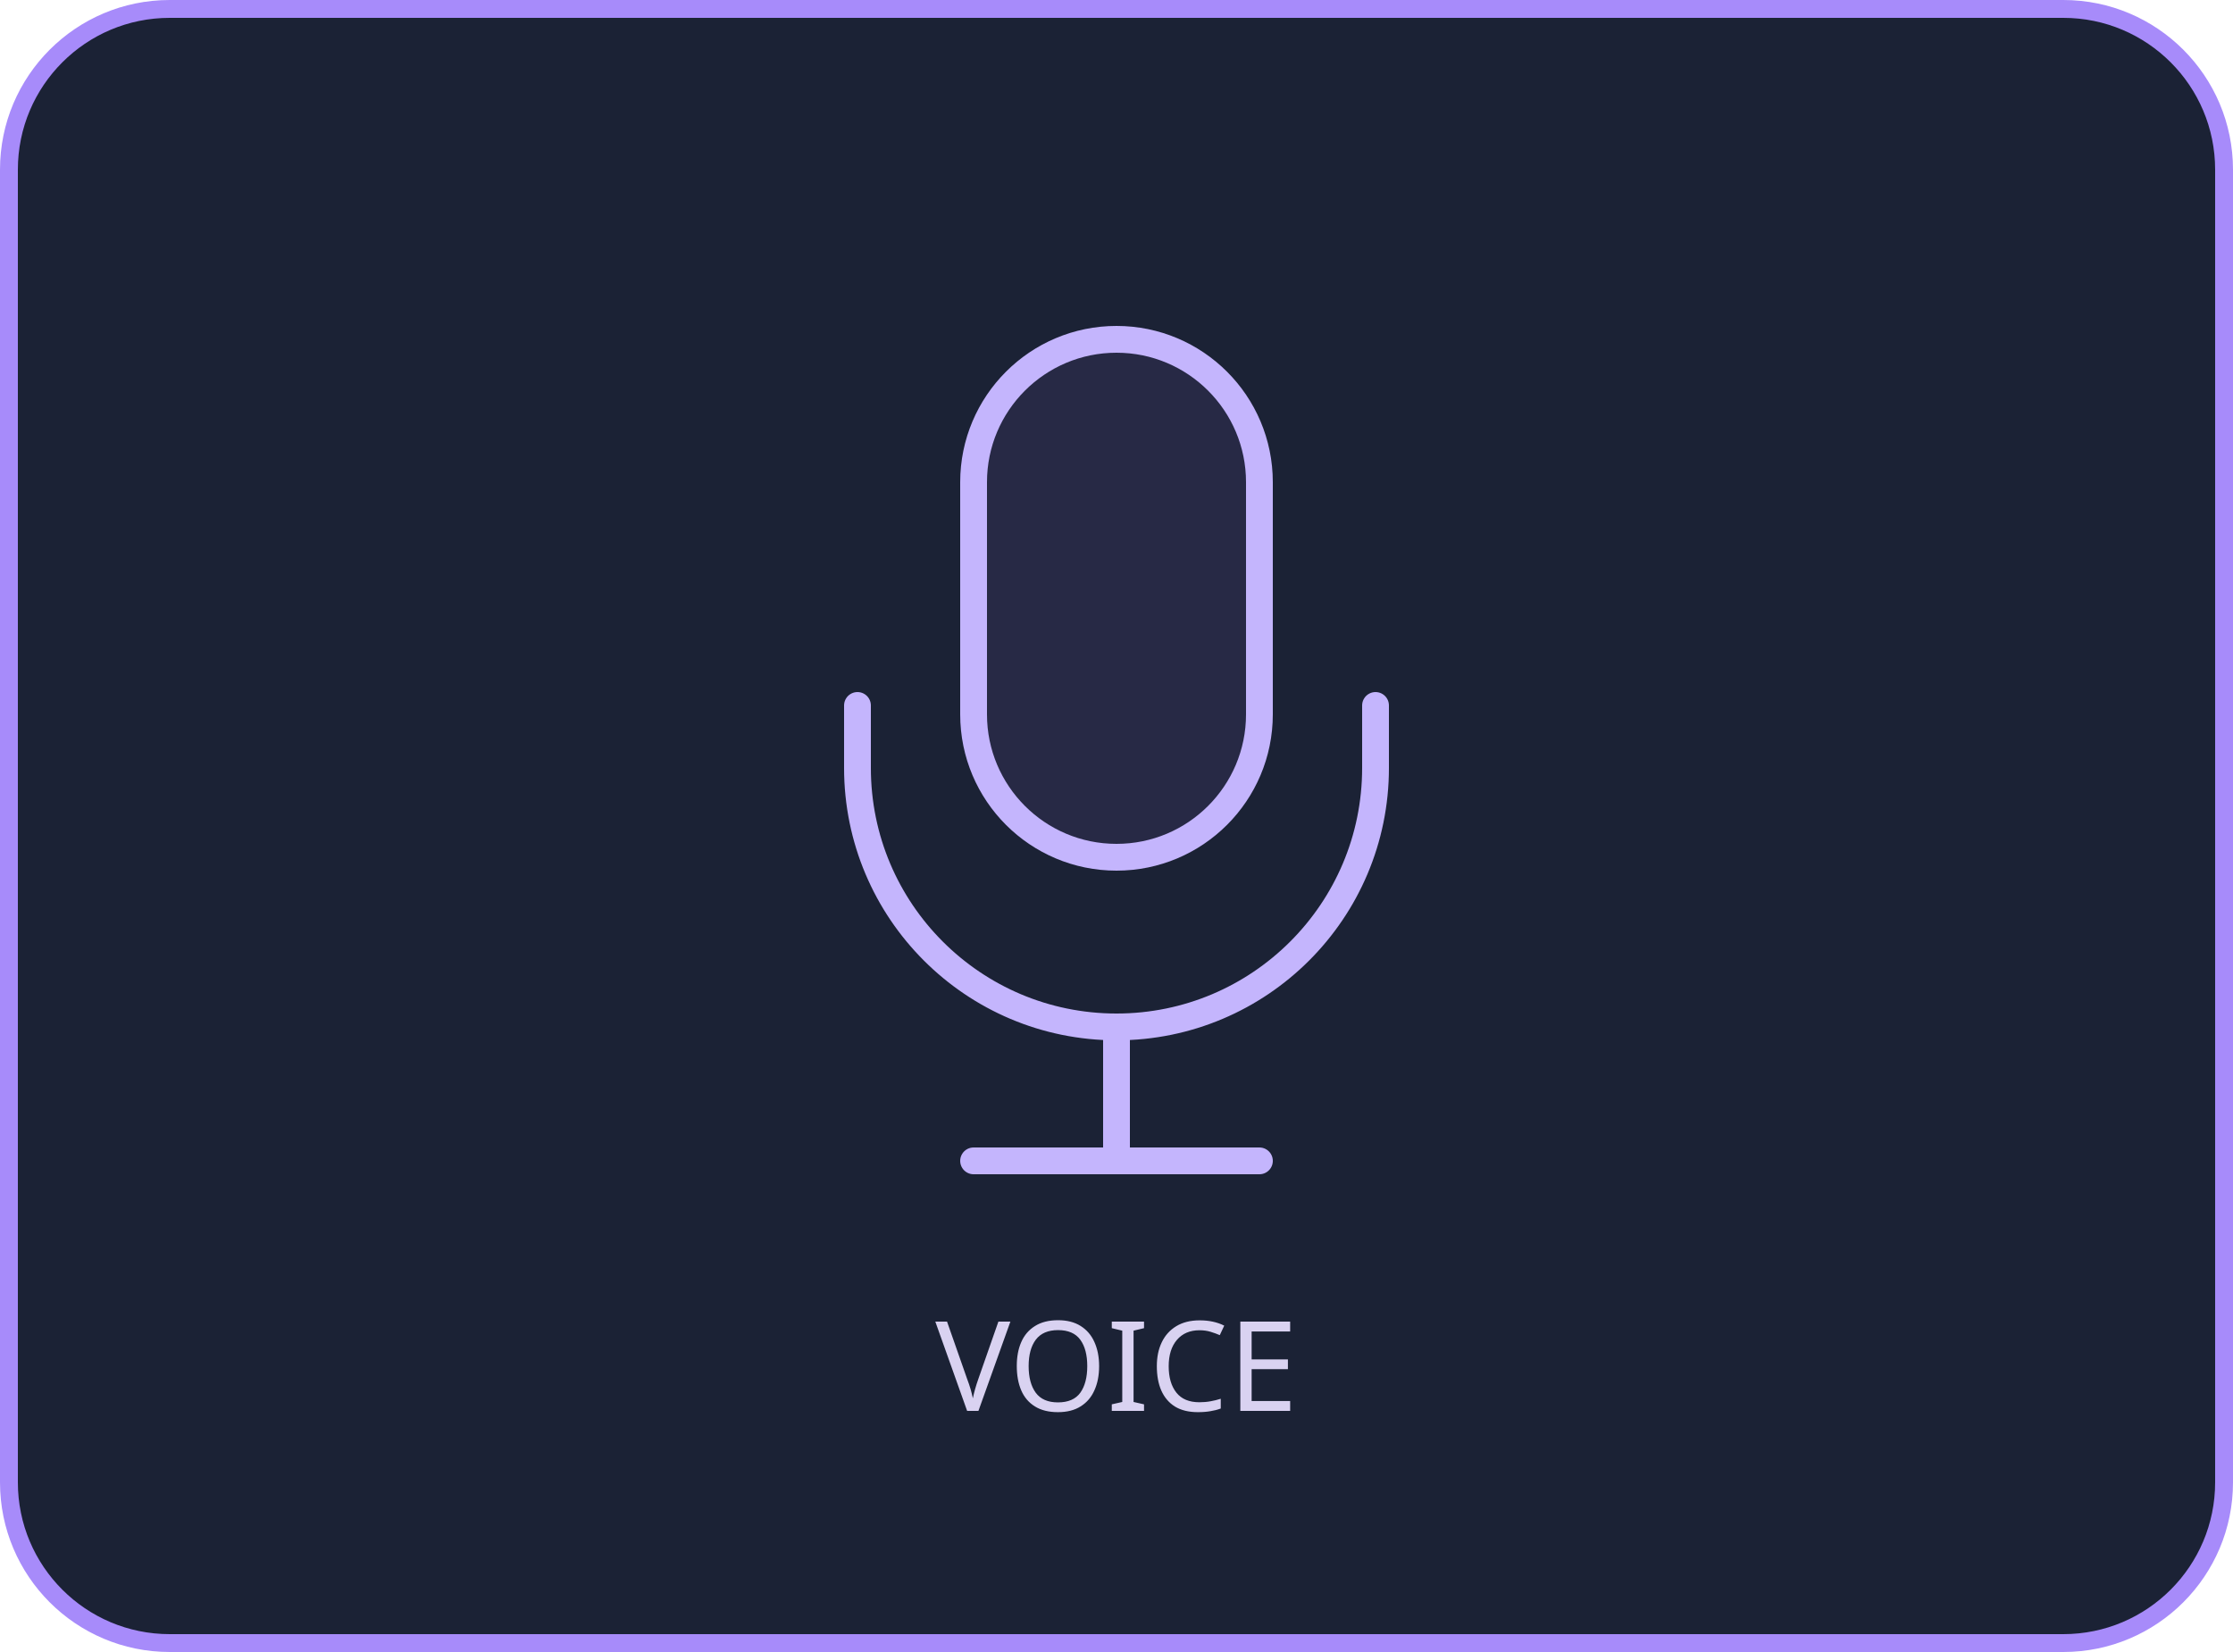
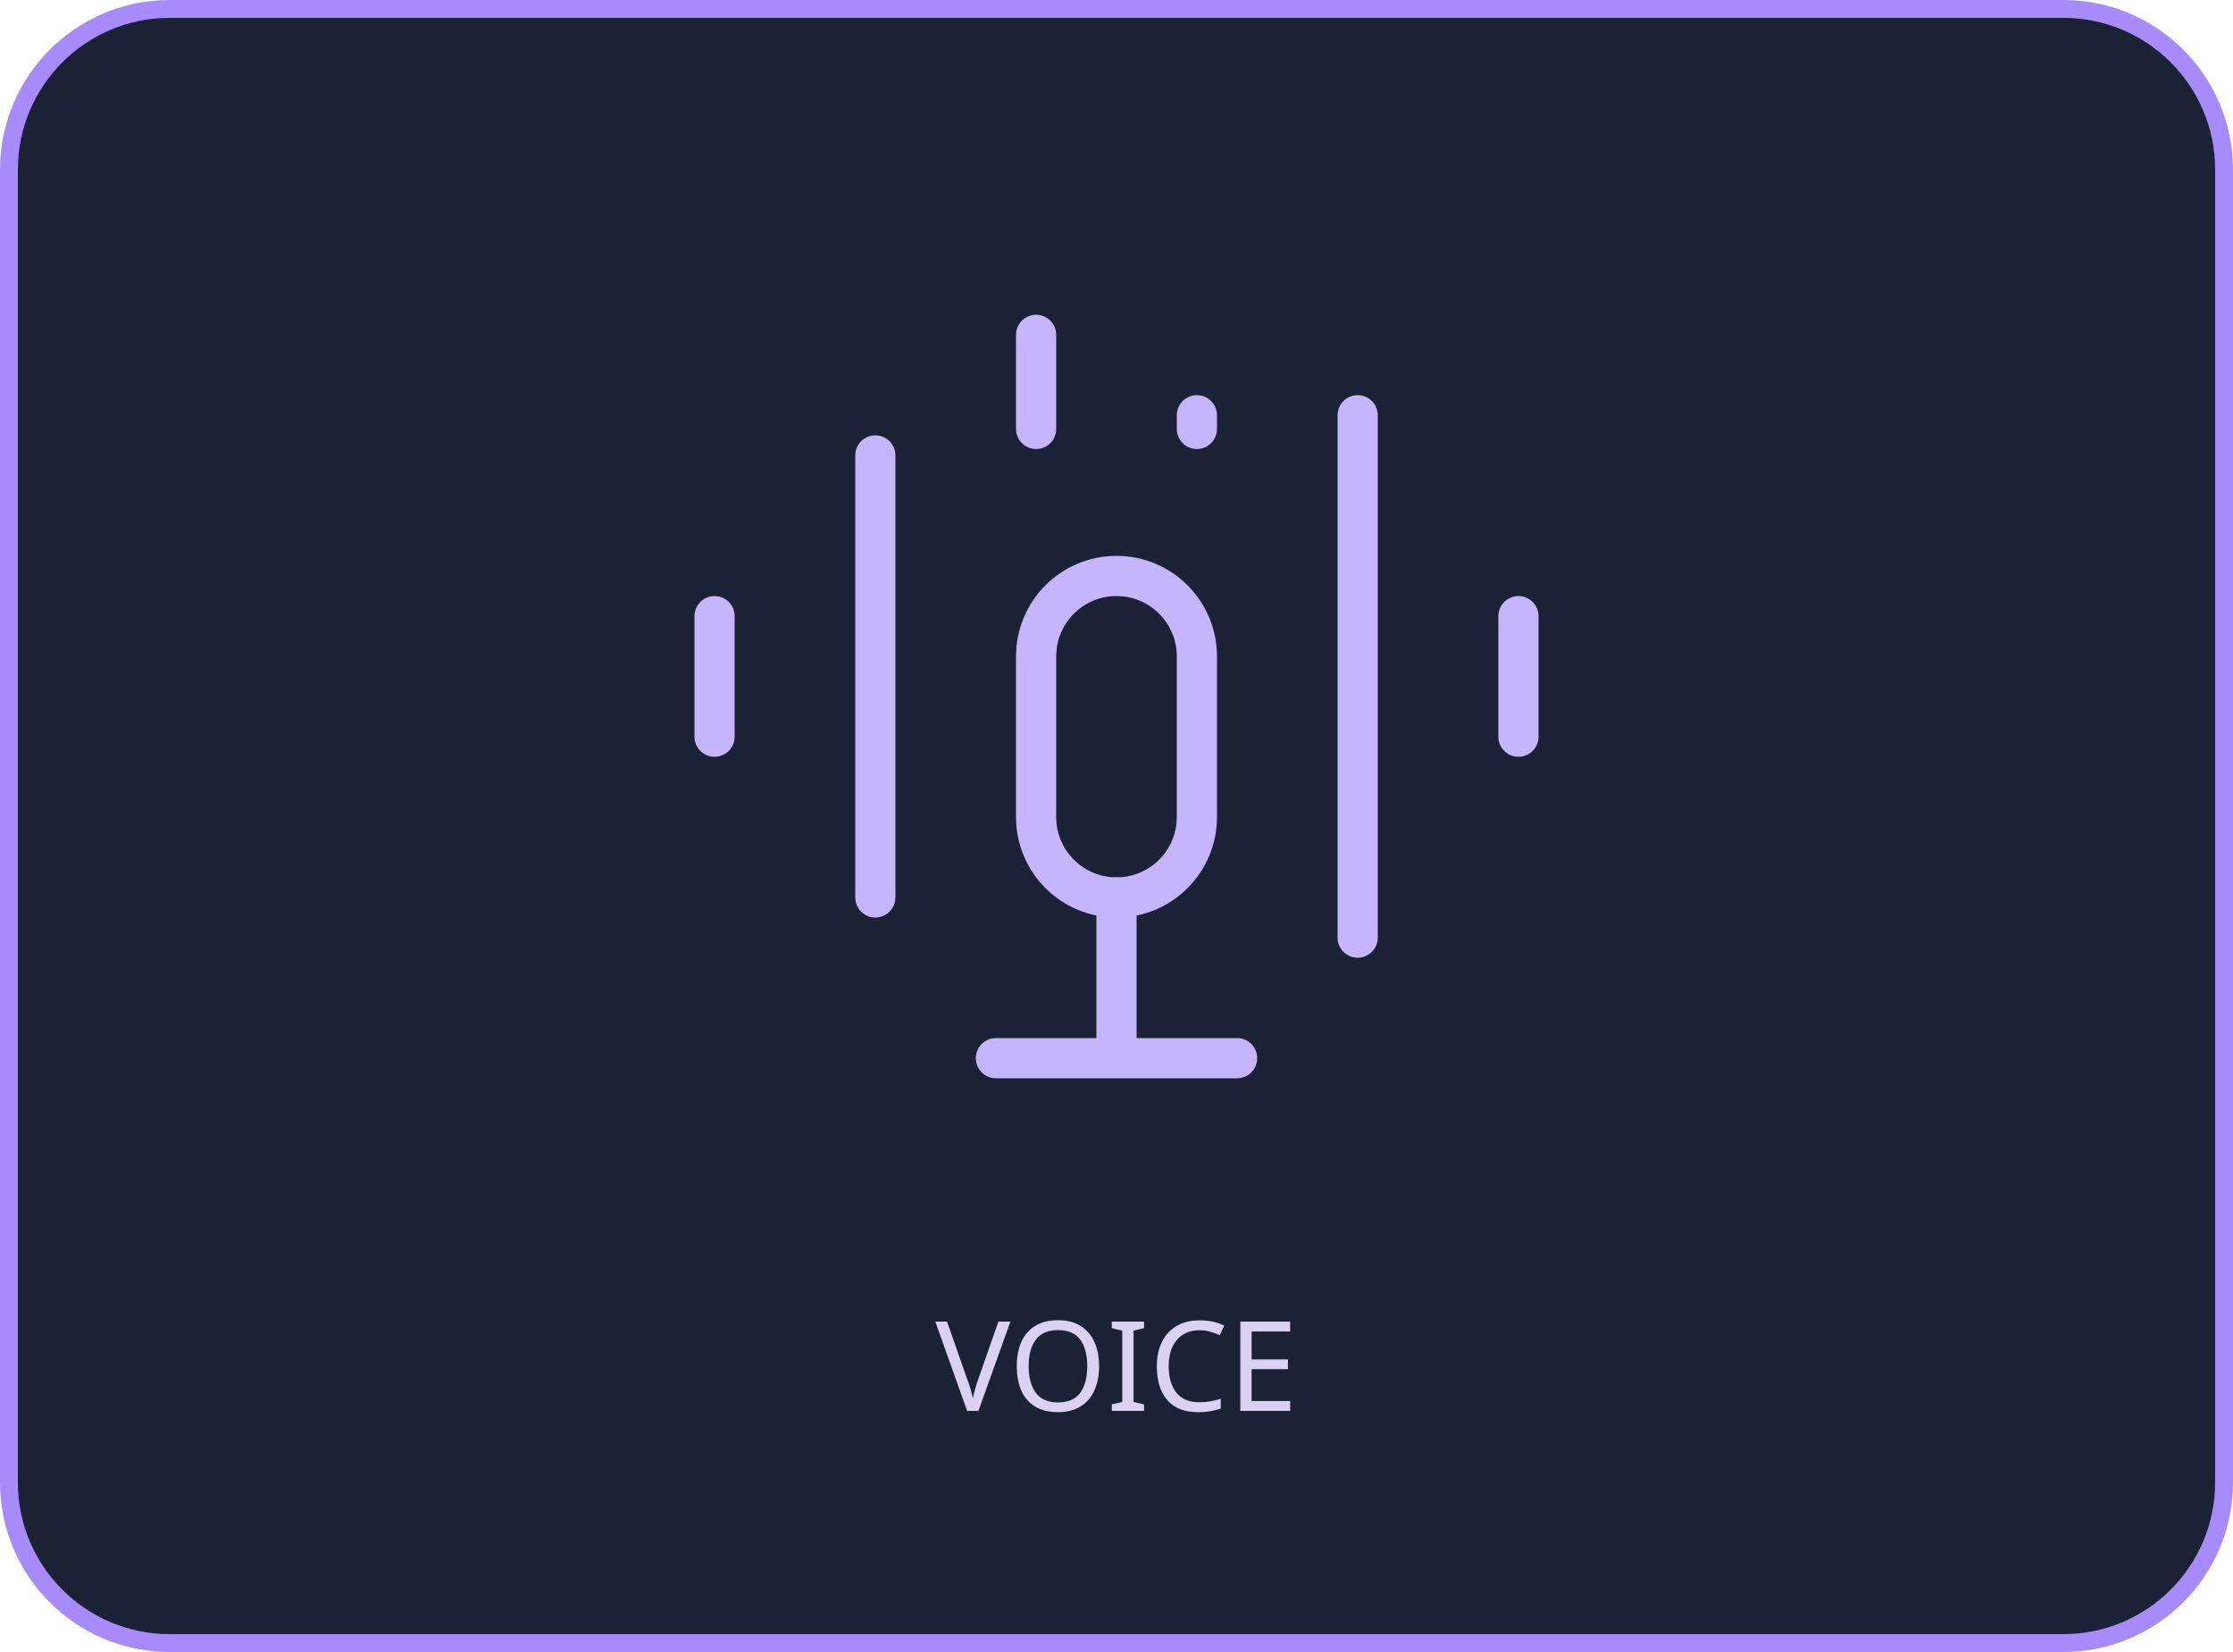
<svg xmlns="http://www.w3.org/2000/svg" width="250" height="185" viewBox="0 0 250 185">
  <rect x="1" y="1" width="248" height="183" rx="18" fill="#1b2235" stroke="#a78bfa" stroke-width="2" />
-   <rect x="109" y="38" width="32" height="58" rx="16" fill="#272945" stroke="#c4b5fd" stroke-width="3" />
-   <path d="M96 79v7a29 29 0 0 0 58 0v-7m-29 36v15m-16 0h32" fill="none" stroke="#c4b5fd" stroke-width="3" stroke-linecap="round" />
+   <g transform="translate(71 24) scale(4.5)" fill="none" stroke="#c4b5fd" stroke-width="1" stroke-linecap="round" stroke-linejoin="round">
+     <path d="M10 3v2.341M12 17v4M14 5v.341M18 5v13M2 10v3M22 10v3M6 6v11M9 21h6" />
+     <rect width="4" height="8" x="10" y="9" rx="2" />
+   </g>
  <text x="125" y="158" text-anchor="middle" fill="#d9d2f1" font-size="14" font-family="sans-serif">VOICE</text>
</svg>
